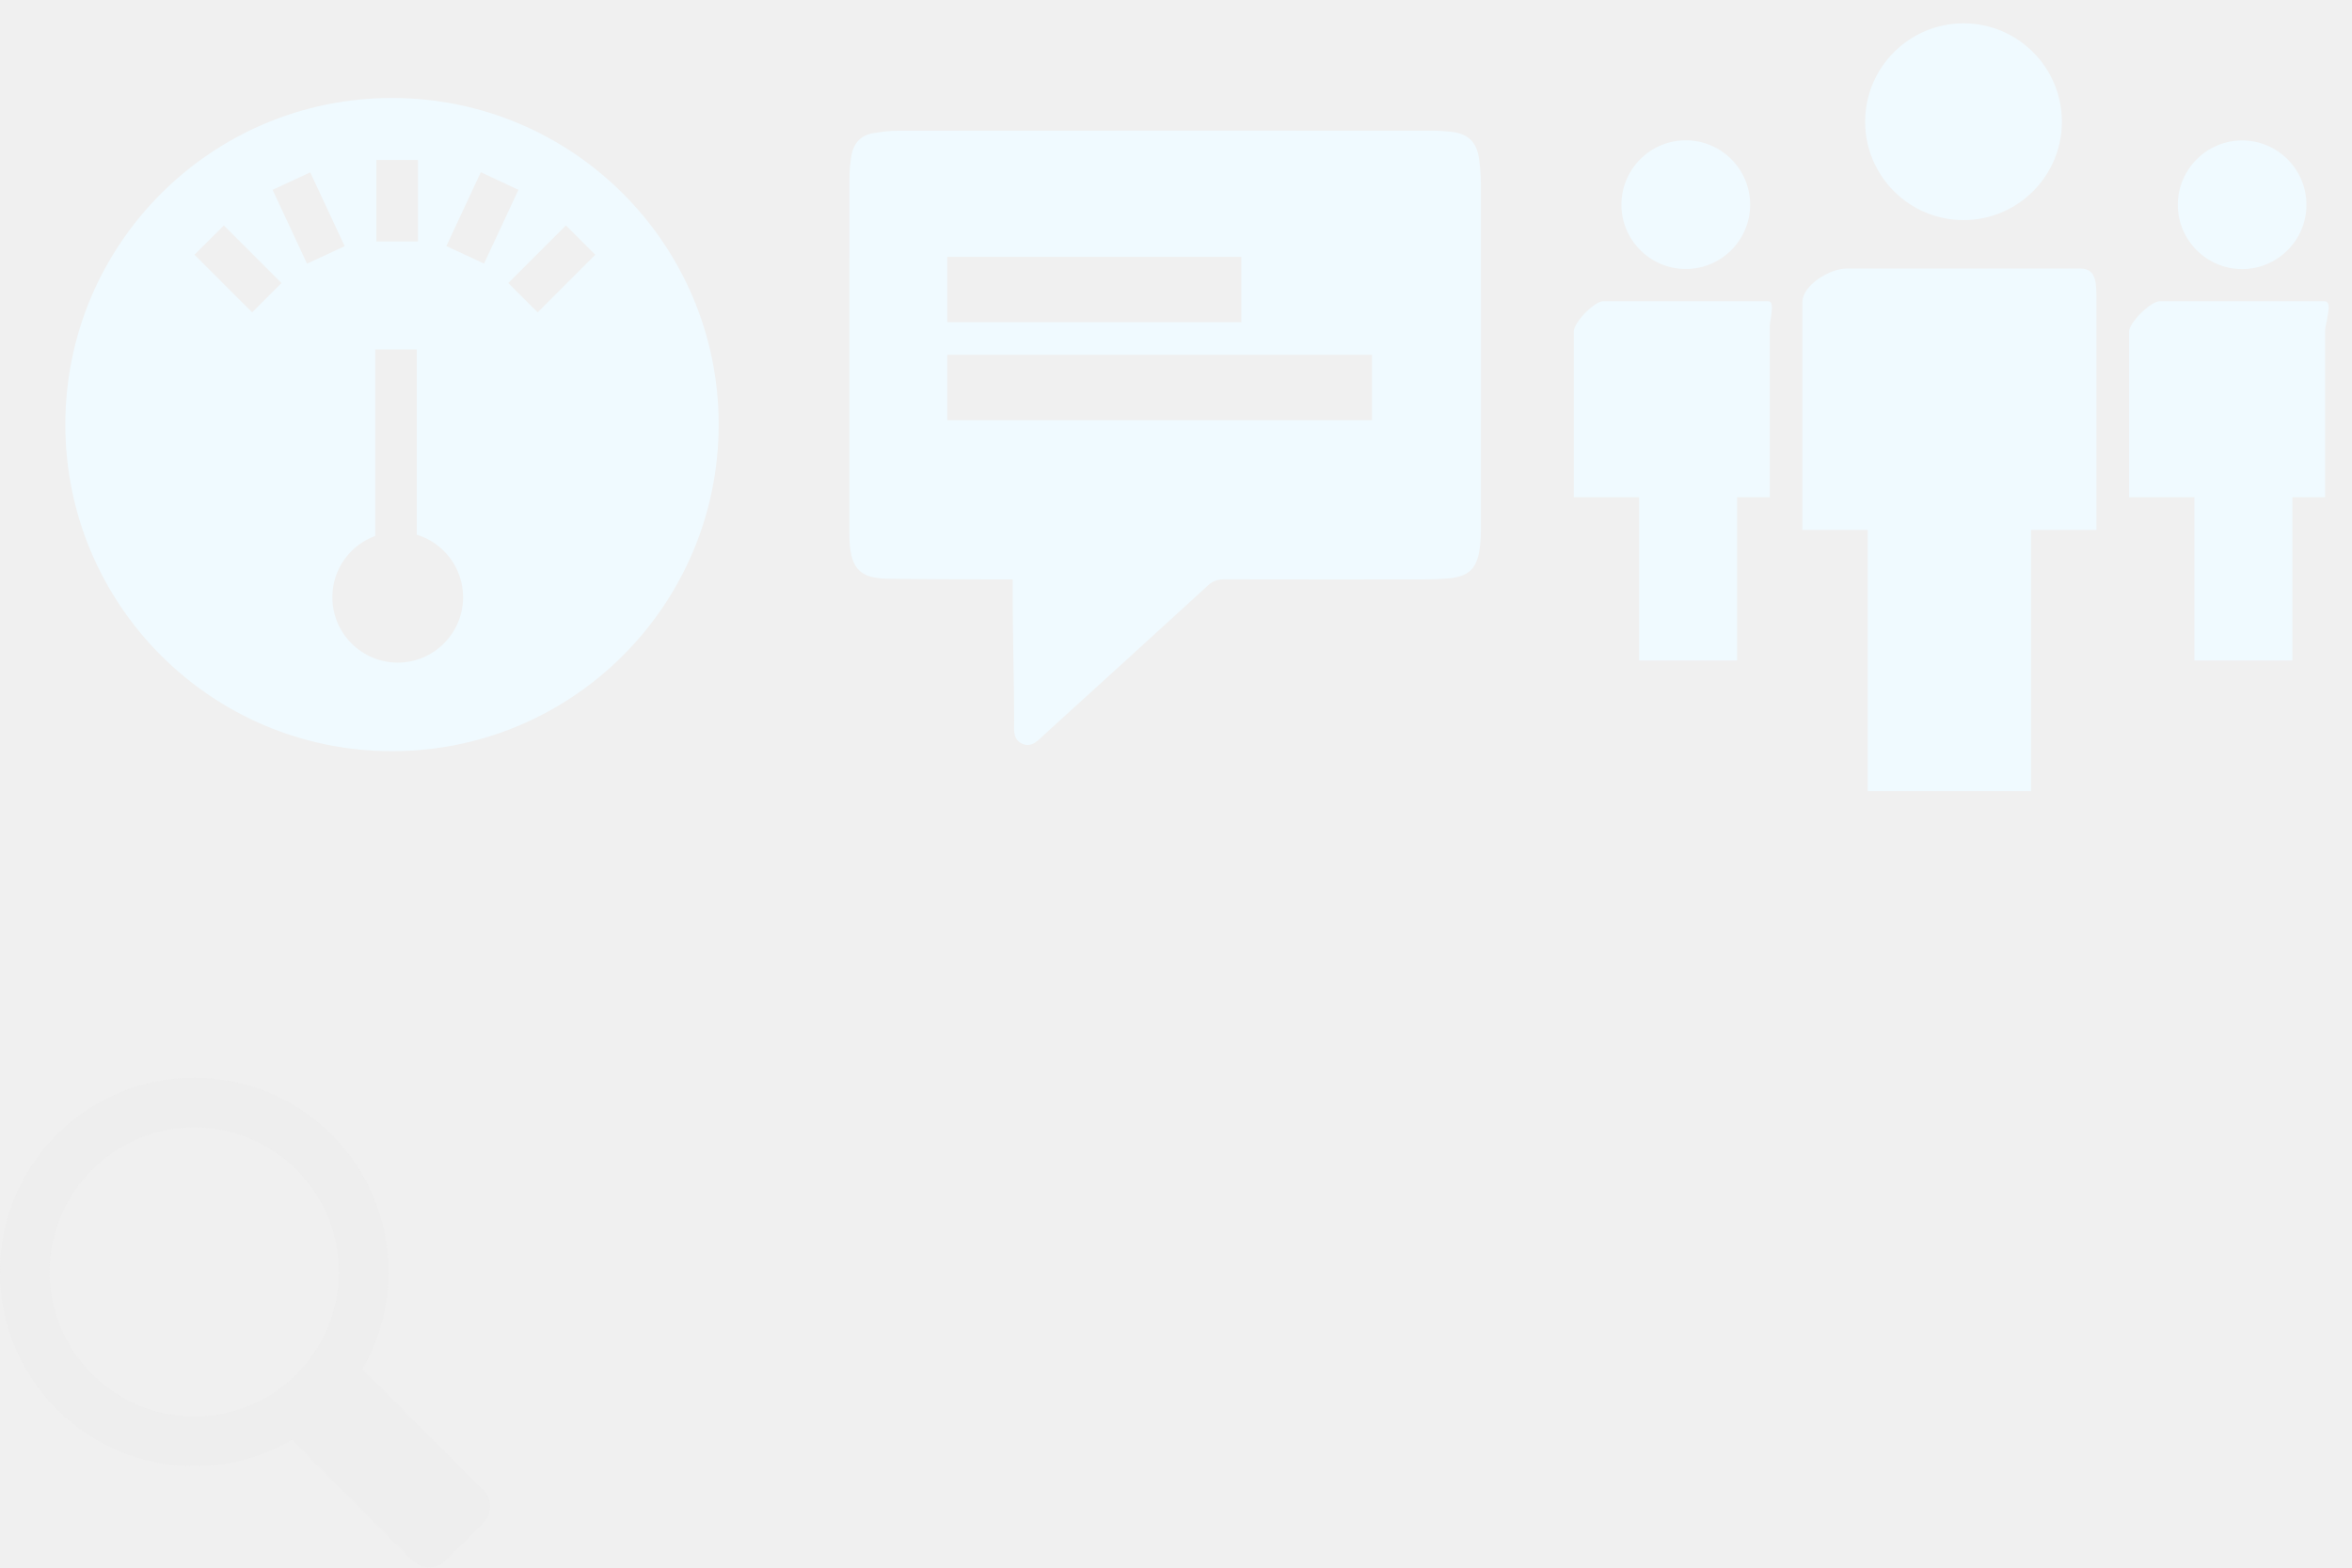
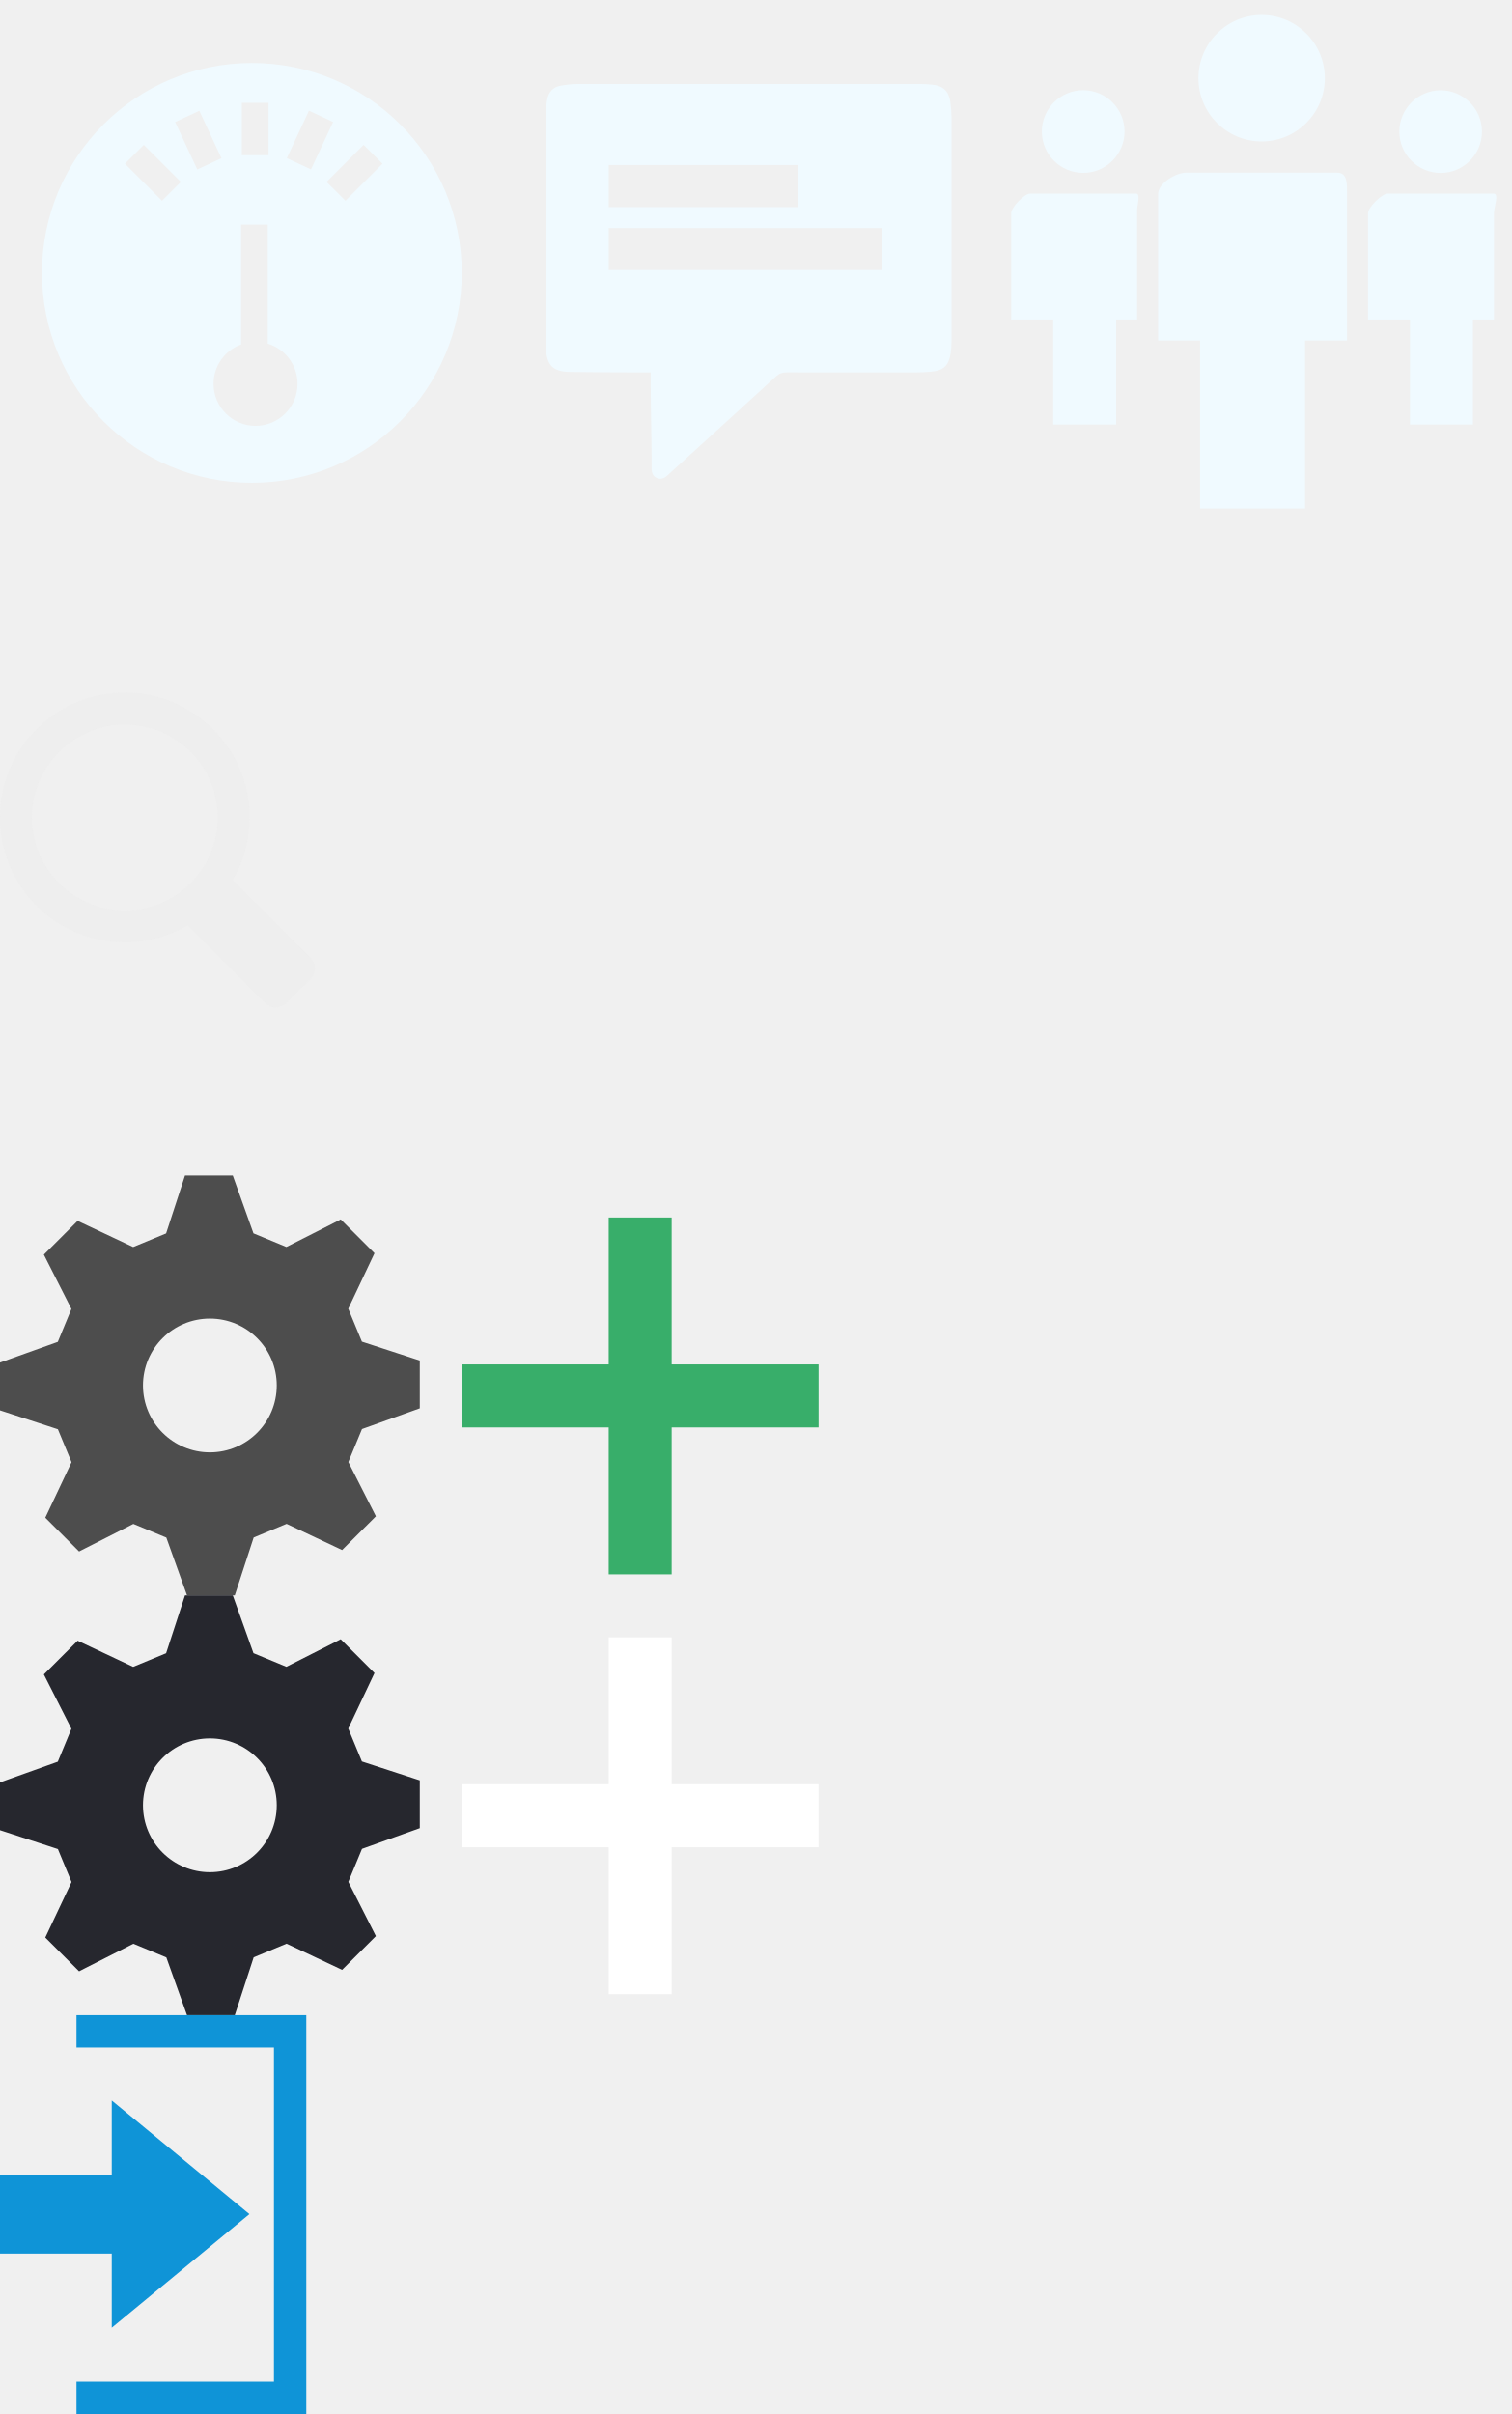
- <svg xmlns="http://www.w3.org/2000/svg" width="72px" height="48px" viewBox="0 0 72 48" version="1.1">
+ <svg xmlns="http://www.w3.org/2000/svg" width="72px" height="115px" viewBox="0 0 72 115" version="1.1">
  <description>Created with Sketch (http://www.bohemiancoding.com/sketch)</description>
  <defs />
  <g id="Page-1" stroke="none" stroke-width="1" fill="none" fill-rule="evenodd">
    <path d="M12,3 C6.477,3 2,7.477 2,13 C2,18.521 6.477,23 12,23 C17.522,23 22,18.521 22,13 C22,7.477 17.522,3 12,3 L12,3 Z M11.522,4.898 L12.794,4.898 L12.794,7.393 L11.522,7.393 L11.522,4.898 Z M7.719,9.564 L5.953,7.8 L6.852,6.902 L8.617,8.667 L7.719,9.564 L7.719,9.564 Z M8.344,5.812 L9.496,5.277 L10.551,7.538 L9.399,8.074 L8.344,5.812 L8.344,5.812 Z M12.174,20.288 C11.071,20.288 10.174,19.39 10.174,18.286 C10.174,17.422 10.721,16.689 11.487,16.41 L11.487,10.701 L12.758,10.701 L12.758,16.371 C13.578,16.622 14.176,17.384 14.176,18.286 C14.176,19.39 13.28,20.288 12.174,20.288 L12.174,20.288 Z M13.664,7.535 L14.719,5.273 L15.871,5.812 L14.817,8.071 L13.664,7.535 L13.664,7.535 Z M16.459,9.564 L15.559,8.667 L17.324,6.902 L18.223,7.8 L16.459,9.564 L16.459,9.564 Z" id="Dashboard" fill="#F0FAFF" />
    <path d="M45.333,5.606 C45.331,5.355 45.311,5.099 45.275,4.849 C45.2,4.337 44.935,4.089 44.417,4.034 C44.23,4.015 44.041,4.001 43.853,4.001 C38.4,3.999 32.947,3.999 27.493,4.003 C27.241,4.003 26.987,4.034 26.737,4.076 C26.347,4.138 26.126,4.391 26.063,4.773 C26.025,5.003 26.003,5.24 26.003,5.474 C25.999,9.081 26,12.689 26.001,16.296 C26.001,16.399 26.003,16.503 26.009,16.606 C26.057,17.411 26.345,17.704 27.153,17.719 C28.226,17.738 29.256,17.735 30.329,17.741 C30.555,17.743 31,17.741 31,17.741 L31,18.091 C31,19.419 31.042,20.746 31.046,22.076 C31.047,22.33 30.991,22.642 31.298,22.774 C31.598,22.903 31.795,22.651 31.985,22.477 C33.65,20.962 35.318,19.449 36.976,17.927 C37.128,17.788 37.281,17.738 37.482,17.739 C39.517,17.743 41.552,17.743 43.585,17.741 C43.84,17.741 44.096,17.731 44.349,17.708 C44.952,17.656 45.206,17.417 45.293,16.821 C45.319,16.636 45.333,16.446 45.333,16.259 C45.335,12.709 45.336,9.158 45.333,5.606 L45.333,5.606 Z M29,7.864 L38,7.864 L38,9.864 L29,9.864 L29,7.864 Z M29,10.864 L42,10.864 L42,12.864 L29,12.864 L29,10.864 Z" id="Tickets" fill="#F0FAFF" />
    <path d="M54.131,9.224 L49.078,9.224 C48.805,9.224 48.176,9.876 48.176,10.151 L48.176,15.224 L50.176,15.224 L50.176,20.224 L53.176,20.224 L53.176,15.224 L54.176,15.224 L54.176,9.996 C54.176,9.798 54.352,9.224 54.131,9.224 Z M51.606,8.236 C52.693,8.236 53.576,7.352 53.576,6.267 C53.576,5.181 52.693,4.296 51.606,4.296 C50.52,4.296 49.635,5.181 49.635,6.267 C49.635,7.352 50.52,8.236 51.606,8.236 Z M71.16,9.224 L66.113,9.224 C65.84,9.224 65.176,9.877 65.176,10.151 L65.176,15.224 L67.176,15.224 L67.176,20.224 L70.176,20.224 L70.176,15.224 L71.176,15.224 L71.176,10.151 C71.176,9.877 71.435,9.224 71.16,9.224 Z M68.637,8.239 C69.723,8.239 70.605,7.355 70.605,6.271 C70.605,5.185 69.723,4.3 68.637,4.3 C67.553,4.3 66.668,5.185 66.668,6.271 C66.668,7.355 67.553,8.239 68.637,8.239 Z M60.107,6.739 C61.77,6.739 63.119,5.388 63.119,3.728 C63.119,2.065 61.77,0.714 60.107,0.714 C58.447,0.714 57.096,2.065 57.096,3.728 C57.096,5.388 58.447,6.739 60.107,6.739 Z M63.695,8.224 L56.518,8.224 C56.012,8.224 55.176,8.737 55.176,9.245 L55.176,16.224 L57.176,16.224 L57.176,24.224 L62.176,24.224 L62.176,16.224 L64.176,16.224 L64.176,9.245 C64.176,8.737 64.203,8.224 63.695,8.224 Z" id="Customers" fill="#F0FAFF" />
    <path d="M5.92,43.374 C3.476,43.358 1.501,41.359 1.516,38.916 C1.534,36.491 3.518,34.516 5.947,34.516 L5.976,34.516 C7.158,34.523 8.267,34.992 9.097,35.834 C9.928,36.674 10.382,37.791 10.375,38.974 C10.365,40.15 9.903,41.258 9.067,42.087 C8.233,42.917 7.123,43.374 5.949,43.374 L5.92,43.374 M5.983,33 L5.945,33 C2.681,33 0.022,35.636 9.14660647e-05,38.907 C-0.018,42.191 2.623,44.869 5.907,44.89 L5.949,44.89 C7.038,44.89 8.062,44.596 8.94,44.08 L12.553,47.695 L12.645,47.783 C12.782,47.92 12.96,47.988 13.139,47.988 C13.318,47.988 13.497,47.92 13.633,47.783 L14.797,46.622 C15.069,46.348 15.069,45.905 14.797,45.633 L14.706,45.54 L11.088,41.924 C11.593,41.058 11.883,40.056 11.89,38.983 C11.914,35.699 9.267,33.022 5.983,33" id="Search" fill-opacity="0.5" fill="#ECECEC" />
+     <path d="M20,67.09 L20,64.814 L19.678,64.709 L17.242,63.914 L16.592,62.344 L17.842,59.701 L16.232,58.09 L15.93,58.246 L13.644,59.405 L12.076,58.755 L11.09,56 L8.814,56 L7.914,58.758 L6.344,59.408 L3.699,58.16 L2.09,59.768 L2.244,60.072 L3.402,62.356 L2.754,63.925 L0,64.911 L0,67.187 L0.32,67.291 L2.758,68.088 L3.408,69.656 L2.158,72.301 L3.768,73.911 L4.068,73.757 L6.353,72.597 L7.924,73.248 L8.91,76 L11.186,76 L11.291,75.68 L12.086,73.244 L13.654,72.594 L16.299,73.842 L17.908,72.234 L17.756,71.932 L16.596,69.648 L17.246,68.078 L20,67.09 L20,67.09 Z M10,69.188 C8.24,69.188 6.812,67.762 6.812,66 C6.812,64.24 8.24,62.815 10,62.815 C11.76,62.815 13.185,64.24 13.185,66 C13.185,67.762 11.76,69.188 10,69.188 L10,69.188 Z" id="cog" fill="#4D4D4D" />
+     <path d="M20,87.09 L20,84.814 L19.678,84.709 L17.242,83.914 L16.592,82.344 L17.842,79.701 L16.232,78.09 L15.93,78.246 L13.644,79.405 L12.076,78.755 L11.09,76 L8.814,76 L7.914,78.758 L6.344,79.408 L3.699,78.16 L2.09,79.768 L2.244,80.072 L3.402,82.356 L2.754,83.925 L0,84.911 L0,87.187 L0.32,87.291 L2.758,88.088 L3.408,89.656 L2.158,92.301 L3.768,93.911 L4.068,93.757 L6.353,92.597 L7.924,93.248 L8.91,96 L11.186,96 L11.291,95.68 L12.086,93.244 L13.654,92.594 L16.299,93.842 L17.908,92.234 L17.756,91.932 L16.596,89.648 L17.246,88.078 L20,87.09 L20,87.09 Z M10,89.188 C8.24,89.188 6.812,87.762 6.812,86 C6.812,84.24 8.24,82.815 10,82.815 C11.76,82.815 13.185,84.24 13.185,86 C13.185,87.762 11.76,89.188 10,89.188 L10,89.188 Z" id="dark-cog" fill="#26272E" />
+     <path d="M31,66 L31,59 L30,59 L30,66 L23,66 L23,67 L30,67 L30,74 L31,74 L31,67 L38,67 L38,66 L31,66 Z" id="green-plus" stroke="#38AE6A" stroke-width="2" />
+     <path d="M31,86 L31,79 L30,79 L30,86 L23,86 L23,87 L30,87 L30,94 L31,94 L31,87 L38,87 L38,86 L31,86 Z" id="white-plus" stroke="#FFFFFF" stroke-width="2" />
+     <path d="M5.324,110.89 L11.883,105.477 L5.324,100.064 L5.324,103.596 L0,103.596 L0,107.358 L5.324,107.358 L5.324,110.89 L5.324,110.89 Z M3.644,96 L3.644,97.542 L13.052,97.542 L13.052,113.459 L3.644,113.459 L3.644,115 L14.593,115 L14.593,96 L3.644,96 L3.644,96 Z" id="sign-out" fill="#0F94D7" />
  </g>
</svg>
